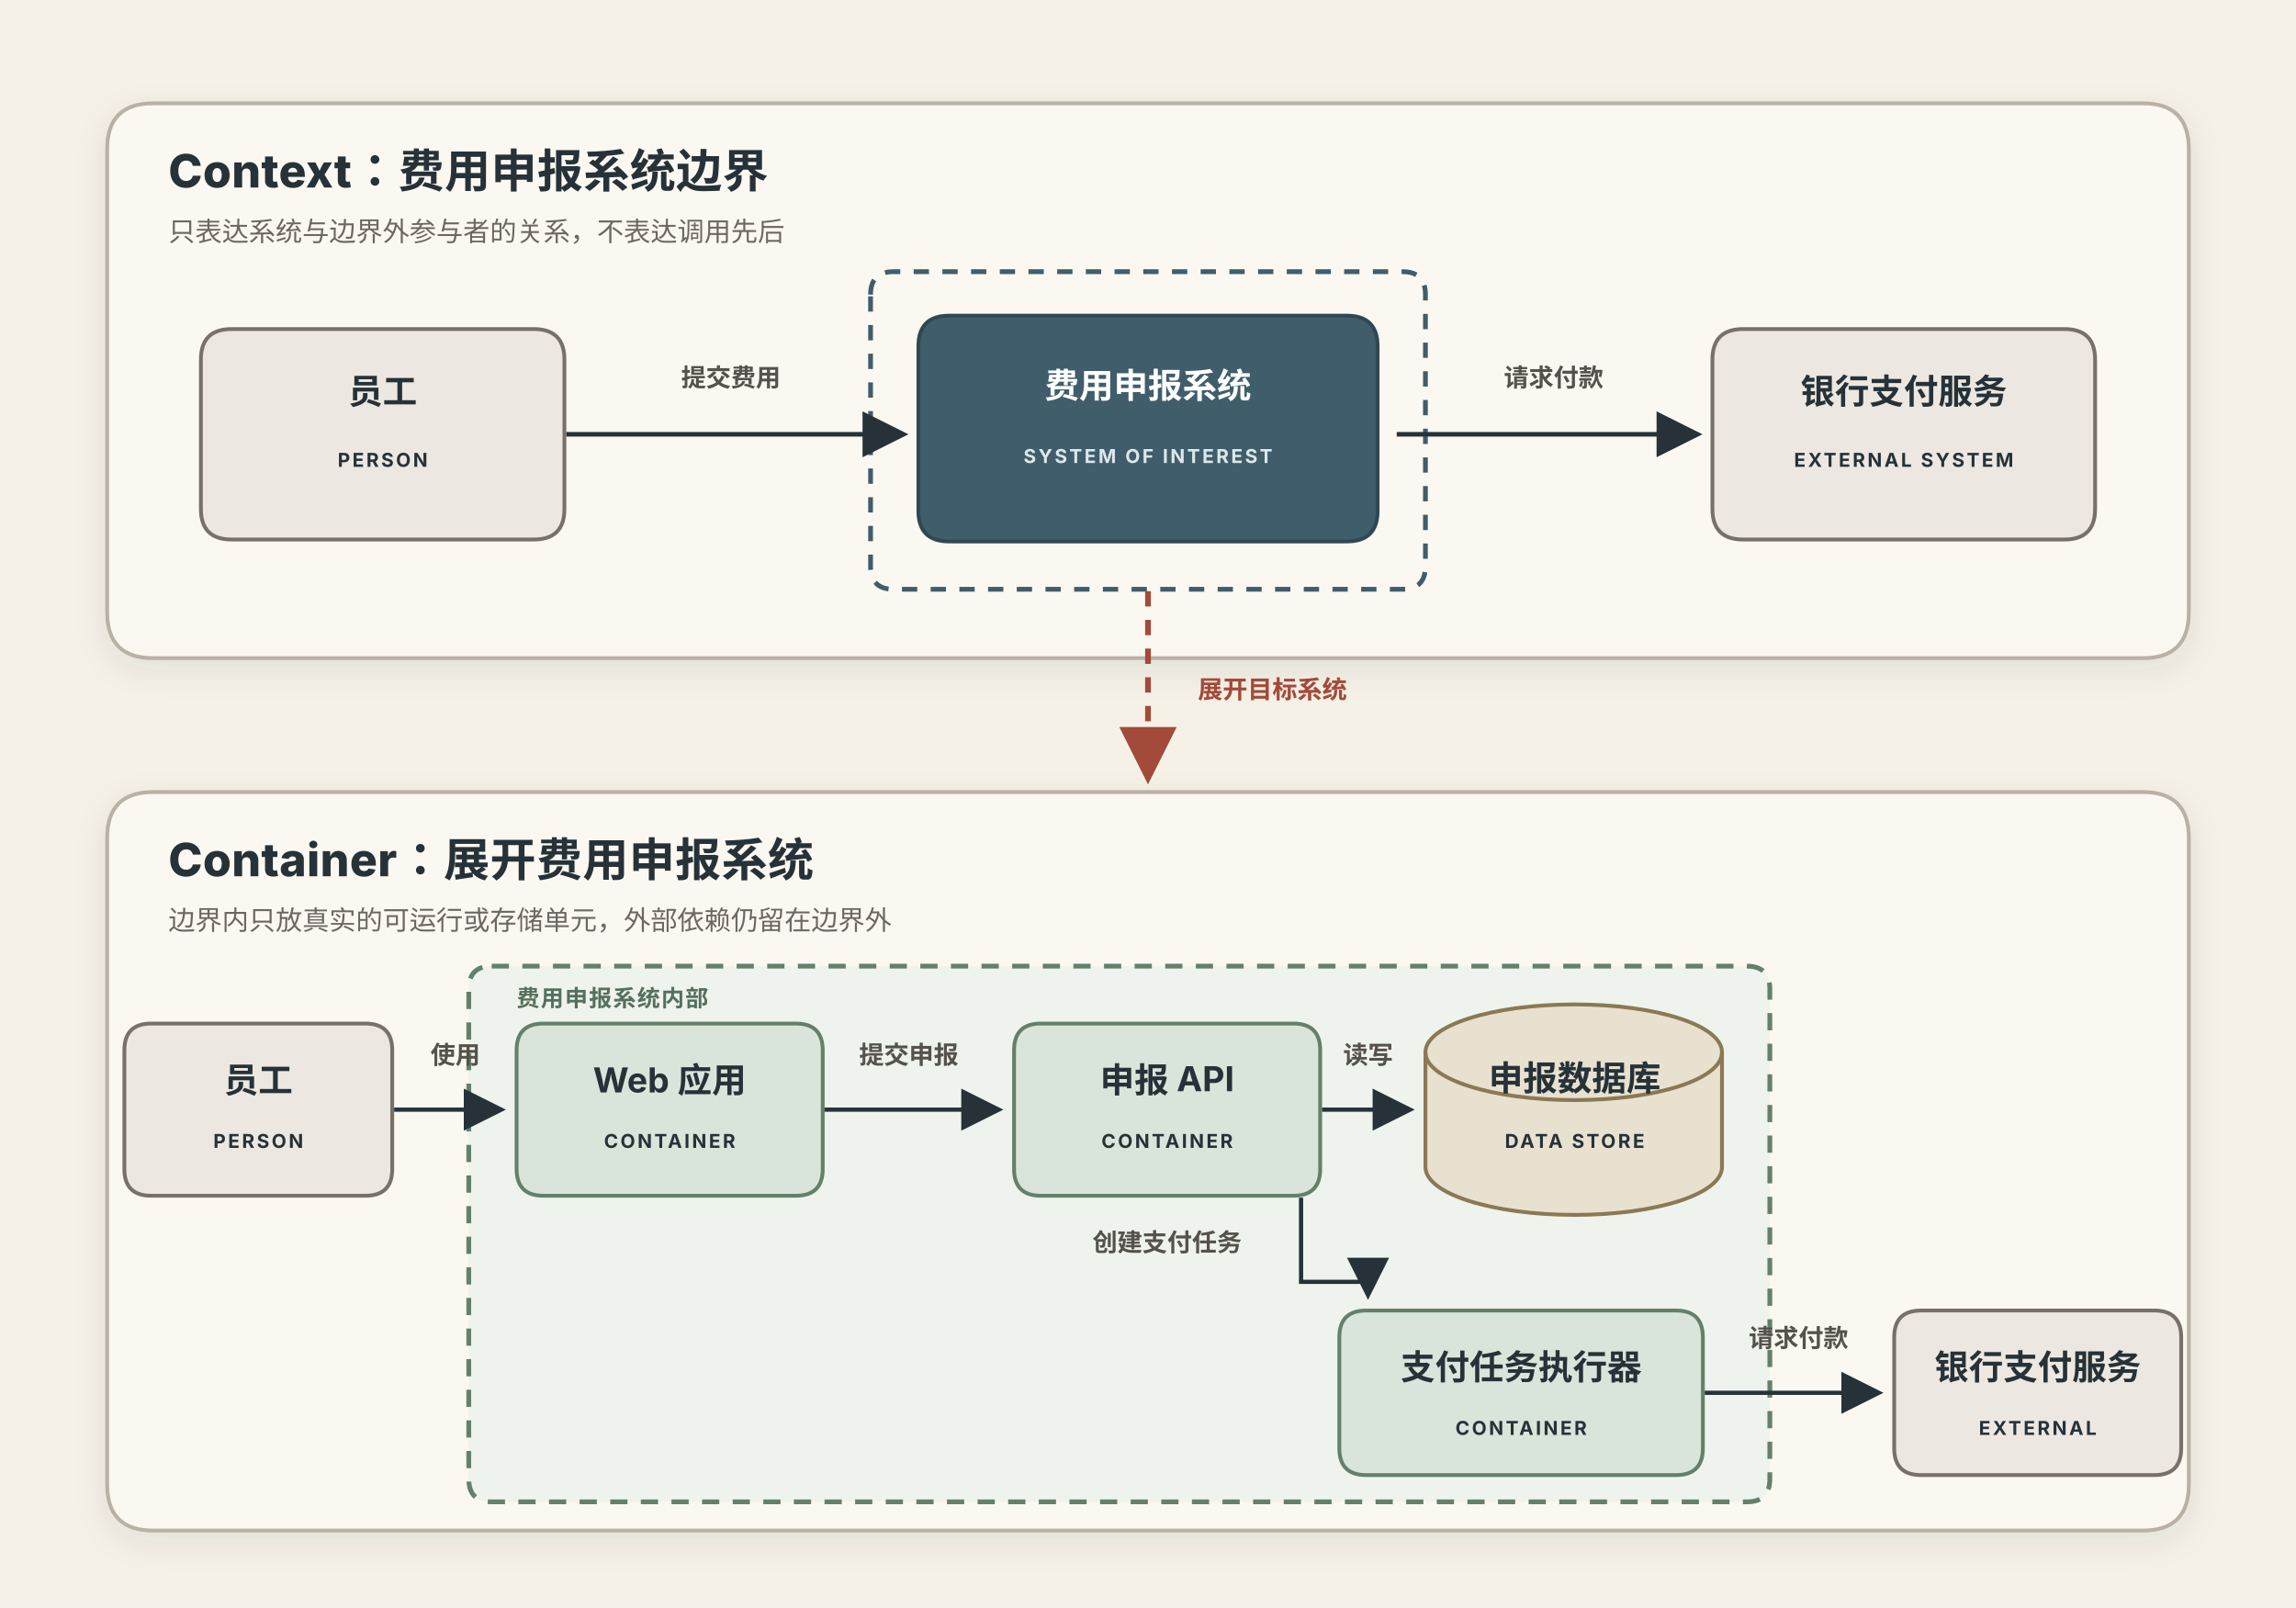
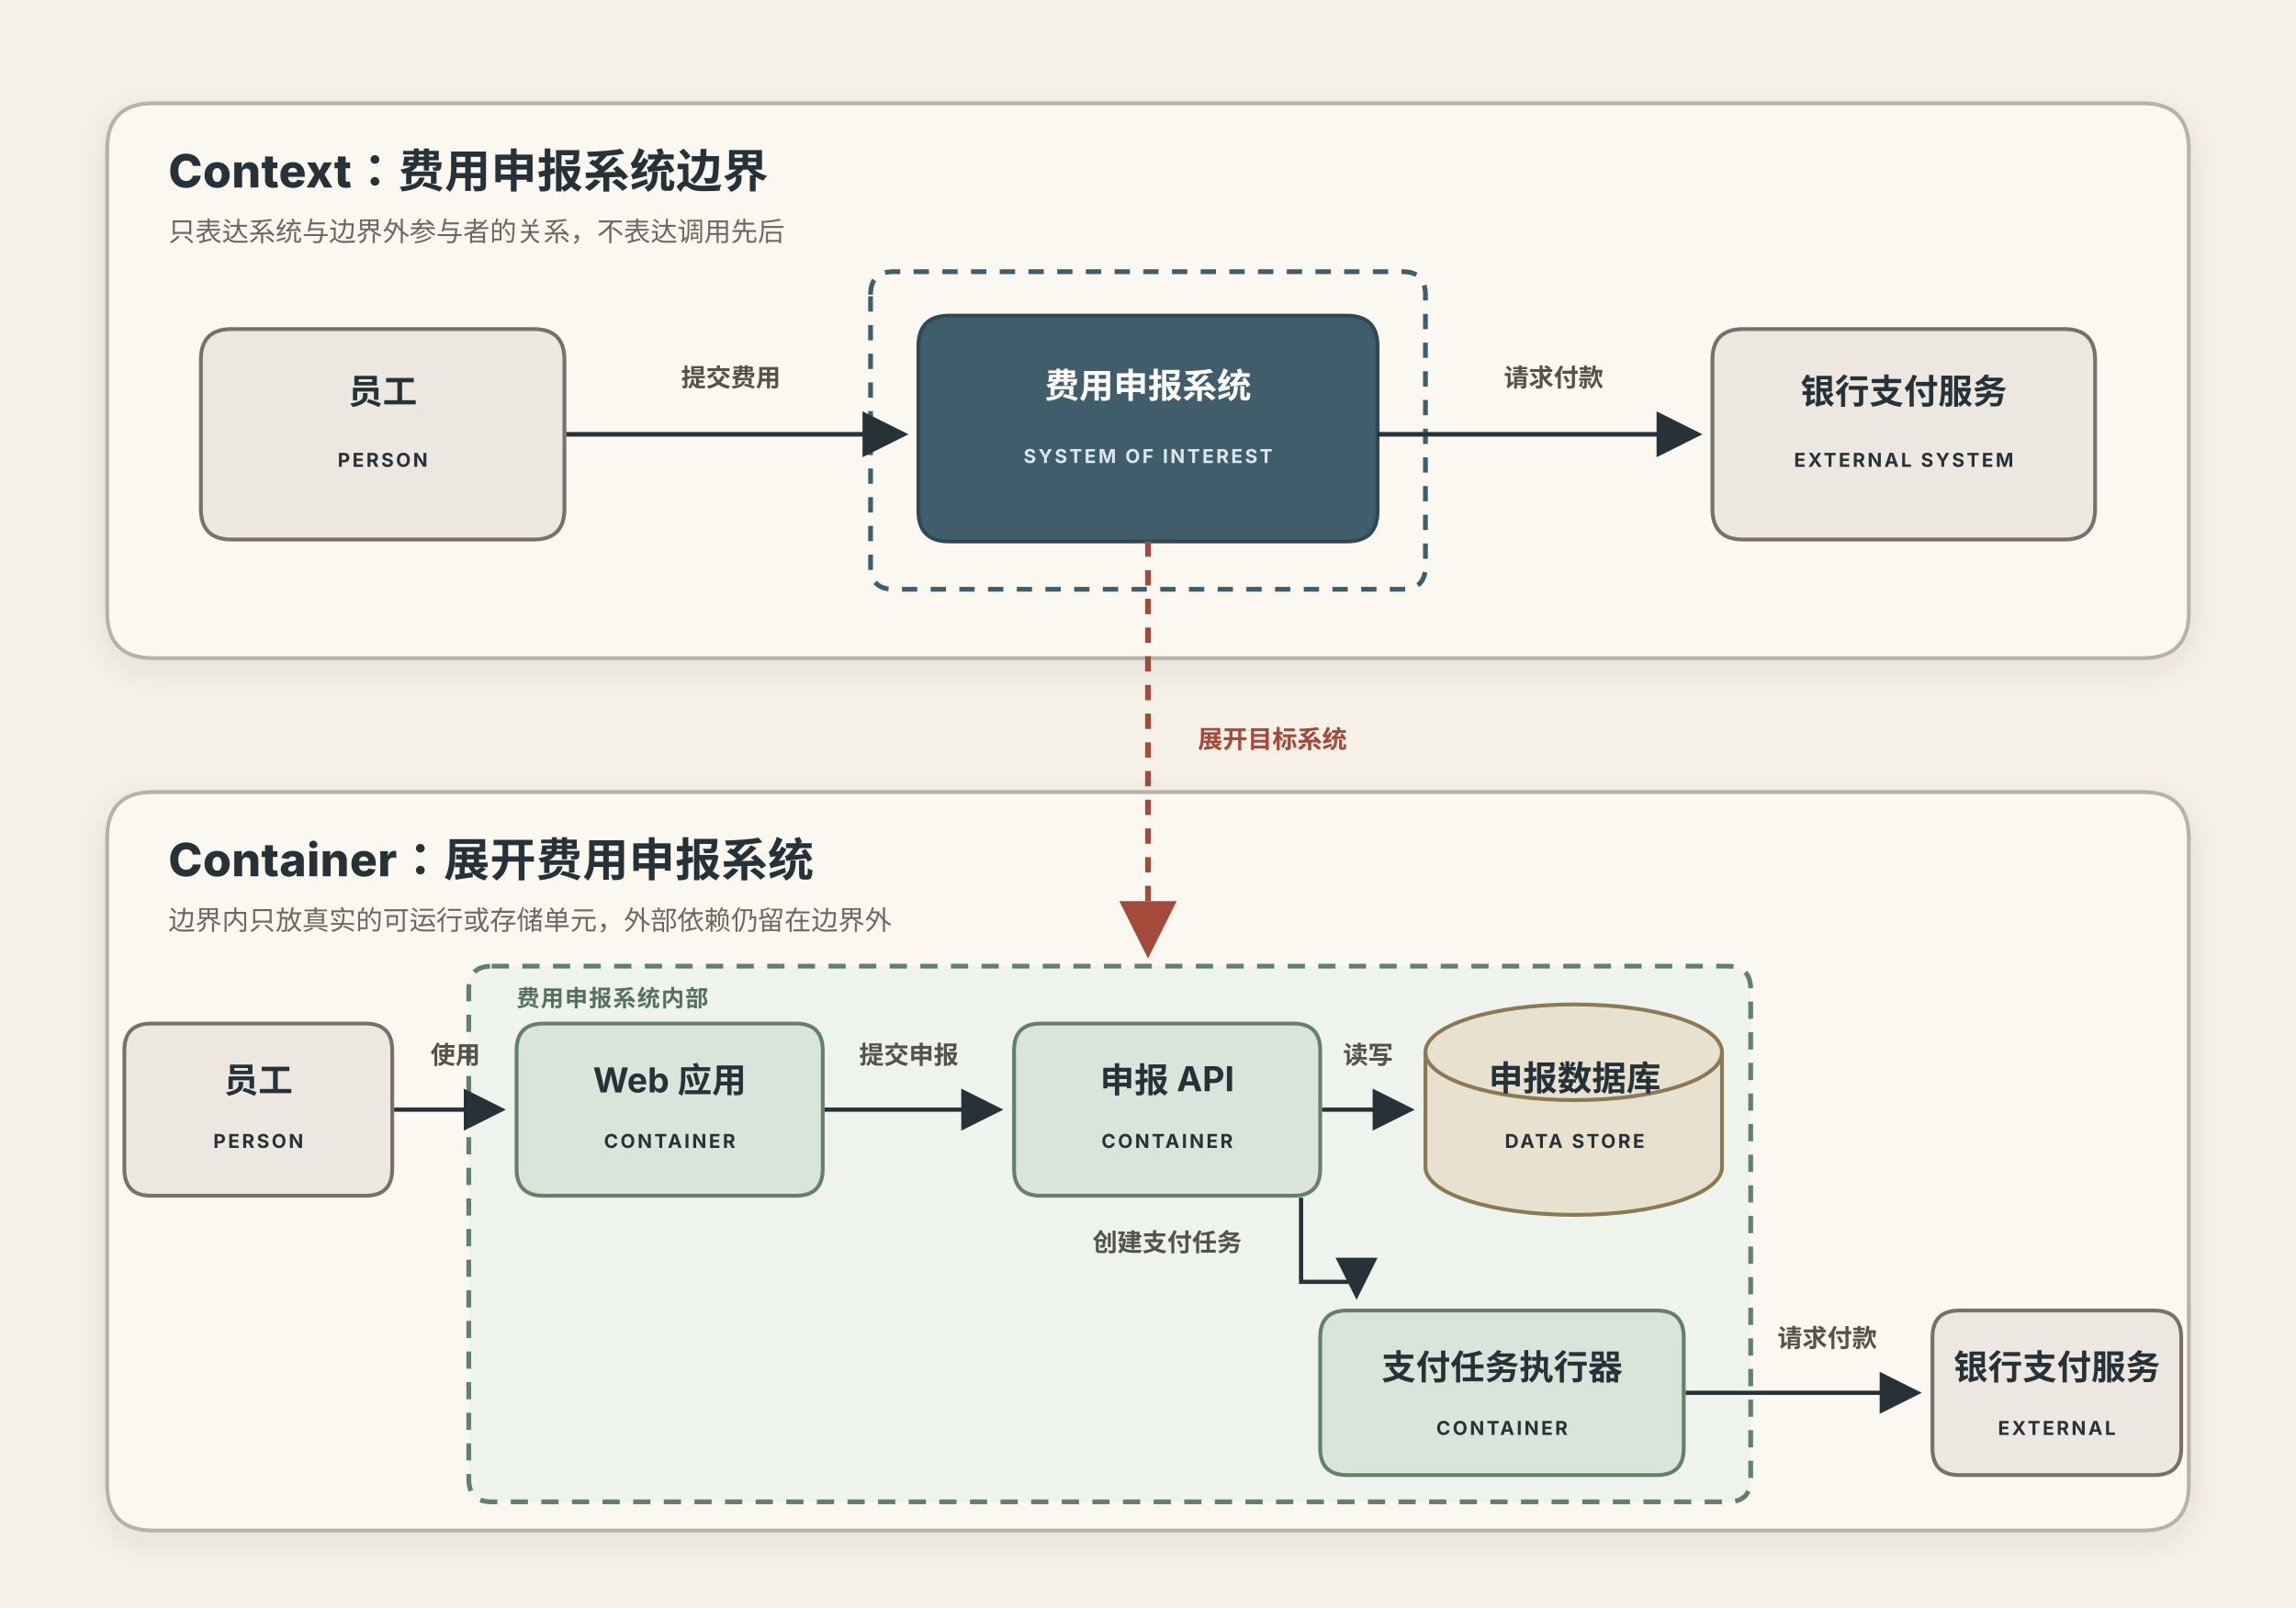
<svg xmlns="http://www.w3.org/2000/svg" viewBox="0 0 1200 840" role="img" aria-labelledby="diagram-title diagram-description">
  <defs>
    <filter id="soft-shadow" x="-20%" y="-20%" width="140%" height="150%">
      <feDropShadow dx="0" dy="5" stdDeviation="8" flood-color="#263238" flood-opacity=".09" />
    </filter>
    <marker id="arrow-ink" markerUnits="strokeWidth" markerWidth="10" markerHeight="10" refX="8" refY="5" orient="auto">
      <path d="M0 0L10 5L0 10Z" fill="#263238" />
    </marker>
    <marker id="arrow-brick" markerUnits="strokeWidth" markerWidth="10" markerHeight="10" refX="8" refY="5" orient="auto">
      <path d="M0 0L10 5L0 10Z" fill="#A34A3A" />
    </marker>
    <style>
      text {
        font-family: -apple-system, BlinkMacSystemFont, "Segoe UI", "PingFang SC",
          "Hiragino Sans GB", "Microsoft YaHei", sans-serif;
        fill: #263238;
      }
      .section-title { font-size: 24px; font-weight: 760; letter-spacing: .2px; }
      .section-note { font-size: 14px; fill: #6c6861; }
      .node-title { font-size: 18px; font-weight: 720; }
      .node-type { font-size: 10px; font-weight: 700; letter-spacing: 1.2px; }
      .inverse-title { fill: #fff; }
      .inverse-type { fill: #dce7ea; }
      .edge-label { font-size: 13px; font-weight: 650; fill: #55514b; }
      .zoom-label { fill: #a34a3a; }
      .badge { font-size: 12px; font-weight: 760; letter-spacing: .6px; fill: #55705d; }
    </style>
  </defs>
  <path d="M0 0H1200V840H0Z" fill="#F6F1E7" />
  <path d="M80 54H1120Q1144 54 1144 78V320Q1144 344 1120 344H80Q56 344 56 320V78Q56 54 80 54Z" fill="#FBF8F1" stroke="#B9B1A5" stroke-width="2" filter="url(#soft-shadow)" />
  <text x="88" y="98" class="section-title">Context：费用申报系统边界</text>
  <text x="88" y="126" class="section-note">只表达系统与边界外参与者的关系，不表达调用先后</text>
  <path d="M105 188Q105 172 121 172H279Q295 172 295 188V266Q295 282 279 282H121Q105 282 105 266Z" fill="#ECE8E1" stroke="#77716A" stroke-width="2" />
  <text x="200" y="211" text-anchor="middle" class="node-title">员工</text>
  <text x="200" y="244" text-anchor="middle" class="node-type" fill="#77716A">PERSON</text>
  <path d="M455 154Q455 142 467 142H733Q745 142 745 154V296Q745 308 733 308H467Q455 308 455 296Z" fill="none" stroke="#405D6B" stroke-width="2.5" stroke-dasharray="8 7" />
  <path d="M480 181Q480 165 496 165H704Q720 165 720 181V267Q720 283 704 283H496Q480 283 480 267Z" fill="#405D6B" stroke="#304854" stroke-width="2" />
  <text x="600" y="208" text-anchor="middle" class="node-title inverse-title">费用申报系统</text>
  <text x="600" y="242" text-anchor="middle" class="node-type inverse-type">SYSTEM OF INTEREST</text>
  <path d="M895 188Q895 172 911 172H1079Q1095 172 1095 188V266Q1095 282 1079 282H911Q895 282 895 266Z" fill="#ECE8E1" stroke="#77716A" stroke-width="2" />
  <text x="995" y="211" text-anchor="middle" class="node-title">银行支付服务</text>
  <text x="995" y="244" text-anchor="middle" class="node-type" fill="#77716A">EXTERNAL SYSTEM</text>
  <path d="M296 227H470" fill="none" stroke="#263238" stroke-width="2.4" marker-end="url(#arrow-ink)" />
-   <path d="M730 227H885" fill="none" stroke="#263238" stroke-width="2.4" marker-end="url(#arrow-ink)" />
+   <path d="M720 227H885" fill="none" stroke="#263238" stroke-width="2.4" marker-end="url(#arrow-ink)" />
  <text x="382" y="202" text-anchor="middle" class="edge-label" data-clearance="8">提交费用</text>
  <text x="812" y="202" text-anchor="middle" class="edge-label" data-clearance="8">请求付款</text>
-   <path d="M600 309V404" fill="none" stroke="#A34A3A" stroke-width="3" stroke-dasharray="8 7" marker-end="url(#arrow-brick)" />
-   <text x="626" y="365" class="edge-label zoom-label" data-clearance="8">展开目标系统</text>
  <path d="M80 414H1120Q1144 414 1144 438V776Q1144 800 1120 800H80Q56 800 56 776V438Q56 414 80 414Z" fill="#FBF8F1" stroke="#B9B1A5" stroke-width="2" filter="url(#soft-shadow)" />
  <text x="88" y="458" class="section-title">Container：展开费用申报系统</text>
  <text x="88" y="486" class="section-note">边界内只放真实的可运行或存储单元，外部依赖仍留在边界外</text>
-   <path d="M257 505H913Q925 505 925 517V773Q925 785 913 785H257Q245 785 245 773V517Q245 505 257 505Z" fill="#EEF3ED" stroke="#64806B" stroke-width="2.5" stroke-dasharray="9 7" />
+   <path d="M257 505H903Q915 505 915 517V773Q915 785 903 785H257Q245 785 245 773V517Q245 505 257 505Z" fill="#EEF3ED" stroke="#64806B" stroke-width="2.5" stroke-dasharray="9 7" />
  <text x="270" y="526" class="badge">费用申报系统内部</text>
+   <path d="M600 283V495" fill="none" stroke="#A34A3A" stroke-width="3" stroke-dasharray="8 7" marker-end="url(#arrow-brick)" />
+   <text x="626" y="391" class="edge-label zoom-label" data-clearance="8">展开目标系统</text>
  <path d="M65 549Q65 535 79 535H191Q205 535 205 549V611Q205 625 191 625H79Q65 625 65 611Z" fill="#ECE8E1" stroke="#77716A" stroke-width="2" />
  <text x="135" y="571" text-anchor="middle" class="node-title">员工</text>
  <text x="135" y="600" text-anchor="middle" class="node-type" fill="#77716A">PERSON</text>
  <path d="M270 549Q270 535 284 535H416Q430 535 430 549V611Q430 625 416 625H284Q270 625 270 611Z" fill="#D9E5DA" stroke="#64806B" stroke-width="2" />
  <text x="350" y="571" text-anchor="middle" class="node-title">Web 应用</text>
  <text x="350" y="600" text-anchor="middle" class="node-type" fill="#55705D">CONTAINER</text>
  <path d="M530 549Q530 535 544 535H676Q690 535 690 549V611Q690 625 676 625H544Q530 625 530 611Z" fill="#D9E5DA" stroke="#64806B" stroke-width="2" />
  <text x="610" y="571" text-anchor="middle" class="node-title">申报 API</text>
  <text x="610" y="600" text-anchor="middle" class="node-type" fill="#55705D">CONTAINER</text>
  <path d="M745 550C745 536 780 525 823 525S900 536 900 550V610C900 624 866 635 823 635S745 624 745 610Z" fill="#E8E1CF" stroke="#8B7855" stroke-width="2" />
  <path d="M745 550C745 564 780 575 823 575S900 564 900 550" fill="none" stroke="#8B7855" stroke-width="2" />
  <text x="823" y="570" text-anchor="middle" class="node-title">申报数据库</text>
  <text x="823" y="600" text-anchor="middle" class="node-type" fill="#7A6849">DATA STORE</text>
-   <path d="M700 699Q700 685 714 685H876Q890 685 890 699V757Q890 771 876 771H714Q700 771 700 757Z" fill="#D9E5DA" stroke="#64806B" stroke-width="2" />
-   <text x="795" y="721" text-anchor="middle" class="node-title">支付任务执行器</text>
-   <text x="795" y="750" text-anchor="middle" class="node-type" fill="#55705D">CONTAINER</text>
-   <path d="M990 699Q990 685 1004 685H1126Q1140 685 1140 699V757Q1140 771 1126 771H1004Q990 771 990 757Z" fill="#ECE8E1" stroke="#77716A" stroke-width="2" />
-   <text x="1065" y="721" text-anchor="middle" class="node-title">银行支付服务</text>
-   <text x="1065" y="750" text-anchor="middle" class="node-type" fill="#77716A">EXTERNAL</text>
+   <path d="M690 699Q690 685 704 685H866Q880 685 880 699V757Q880 771 866 771H704Q690 771 690 757Z" fill="#D9E5DA" stroke="#64806B" stroke-width="2" />
+   <text x="785" y="721" text-anchor="middle" class="node-title">支付任务执行器</text>
+   <text x="785" y="750" text-anchor="middle" class="node-type" fill="#55705D">CONTAINER</text>
+   <path d="M1010 699Q1010 685 1024 685H1126Q1140 685 1140 699V757Q1140 771 1126 771H1024Q1010 771 1010 757Z" fill="#ECE8E1" stroke="#77716A" stroke-width="2" />
+   <text x="1075" y="721" text-anchor="middle" class="node-title">银行支付服务</text>
+   <text x="1075" y="750" text-anchor="middle" class="node-type" fill="#77716A">EXTERNAL</text>
  <path d="M206 580H260" fill="none" stroke="#263238" stroke-width="2.2" marker-end="url(#arrow-ink)" />
  <path d="M431 580H520" fill="none" stroke="#263238" stroke-width="2.2" marker-end="url(#arrow-ink)" />
  <path d="M691 580H735" fill="none" stroke="#263238" stroke-width="2.2" marker-end="url(#arrow-ink)" />
-   <path d="M680 626V670H715V675" fill="none" stroke="#263238" stroke-width="2.2" marker-end="url(#arrow-ink)" />
-   <path d="M891 728H980" fill="none" stroke="#263238" stroke-width="2.2" marker-end="url(#arrow-ink)" />
+   <path d="M680 626V670H709V675" fill="none" stroke="#263238" stroke-width="2.2" marker-end="url(#arrow-ink)" />
+   <path d="M881 728H1000" fill="none" stroke="#263238" stroke-width="2.2" marker-end="url(#arrow-ink)" />
  <text x="238" y="556" text-anchor="middle" class="edge-label" data-clearance="8">使用</text>
  <text x="475" y="556" text-anchor="middle" class="edge-label" data-clearance="8">提交申报</text>
  <text x="715" y="556" text-anchor="middle" class="edge-label" data-clearance="8">读写</text>
  <text x="610" y="654" text-anchor="middle" class="edge-label" data-clearance="8">创建支付任务</text>
-   <text x="940" y="704" text-anchor="middle" class="edge-label" data-clearance="8">请求付款</text>
+   <text x="955" y="704" text-anchor="middle" class="edge-label" data-clearance="8">请求付款</text>
</svg>
